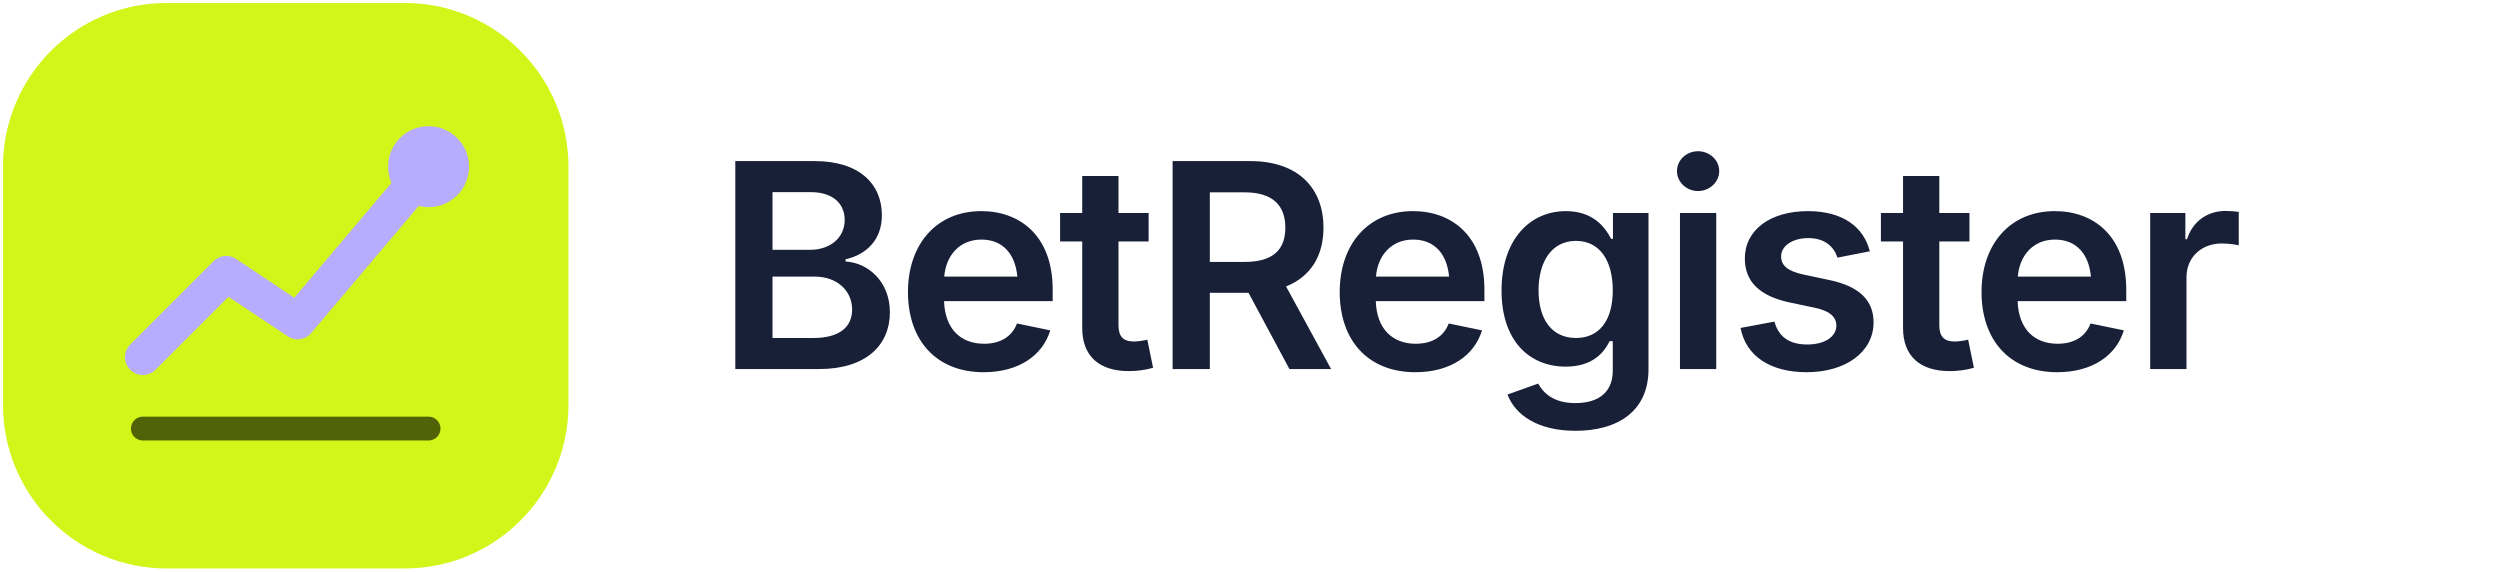
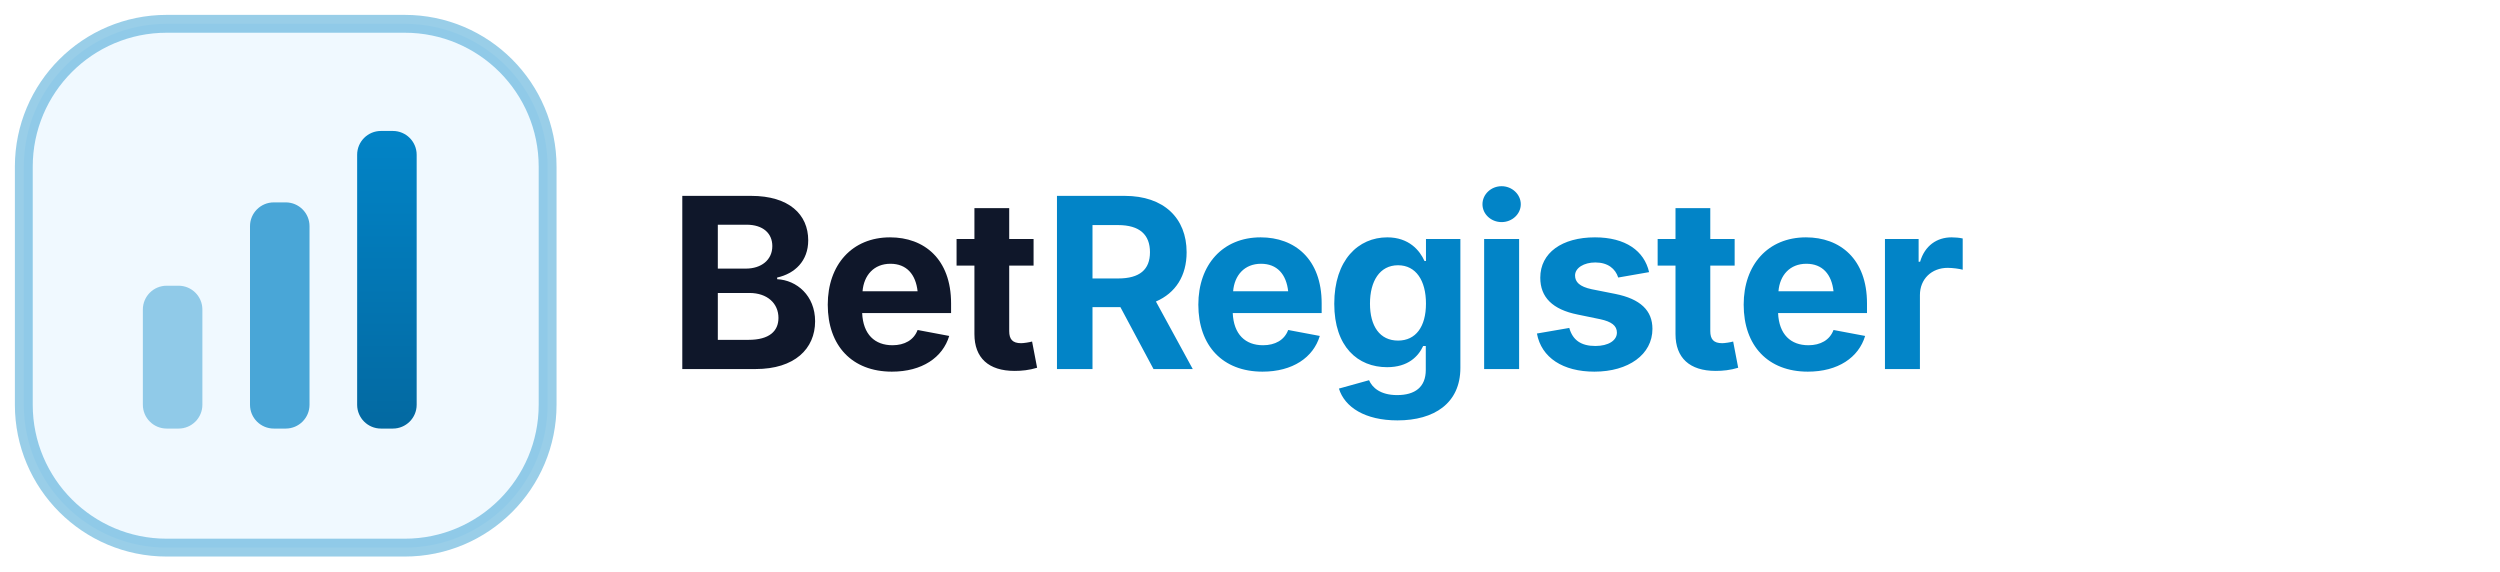
<svg xmlns="http://www.w3.org/2000/svg" viewBox="0 0 210 48" width="210" height="48" role="img" aria-label="BetRegister">
-   <style>text { fill: #182038; } </style>
-   <rect x="1" y="1" width="46" height="46" rx="13" fill="#d2f51a" stroke="#d2f51a" stroke-width="1.5" />
-   <path d="M12 36h24" stroke="#526307" stroke-width="2" stroke-linecap="round" />
-   <polyline points="12,30 19,23 25,27 36,14" fill="none" stroke="#b8acff" stroke-width="3" stroke-linecap="round" stroke-linejoin="round" />
-   <circle cx="36" cy="14" r="3.4" fill="#b8acff" />
-   <text x="60" y="31" font-family="Inter, 'Segoe UI', system-ui, sans-serif" font-size="24" font-weight="600" letter-spacing="-0.6" fill="#e8ecea">BetRegister</text>
+   <defs>
+     <linearGradient id="cyanGradL" x1="0" y1="0" x2="0" y2="1">
+       <stop offset="0%" stop-color="#0284c7" />
+       <stop offset="100%" stop-color="#0369a1" />
+     </linearGradient>
+   </defs>
+   <rect x="2" y="2" width="44" height="44" rx="12" fill="#f0f9ff" stroke="#0284c7" stroke-opacity="0.4" stroke-width="1.5" />
+   <rect x="12" y="24" width="5" height="12" rx="2" fill="#0284c7" fill-opacity="0.4" />
+   <rect x="21" y="17" width="5" height="19" rx="2" fill="#0284c7" fill-opacity="0.7" />
+   <rect x="30" y="11" width="5" height="25" rx="2" fill="url(#cyanGradL)" />
+   <text x="56" y="31" font-family="Inter, -apple-system, sans-serif" font-size="20" font-weight="700" letter-spacing="-0.5" fill="#0f172a">Bet<tspan fill="#0284c7">Register</tspan>
+   </text>
</svg>
